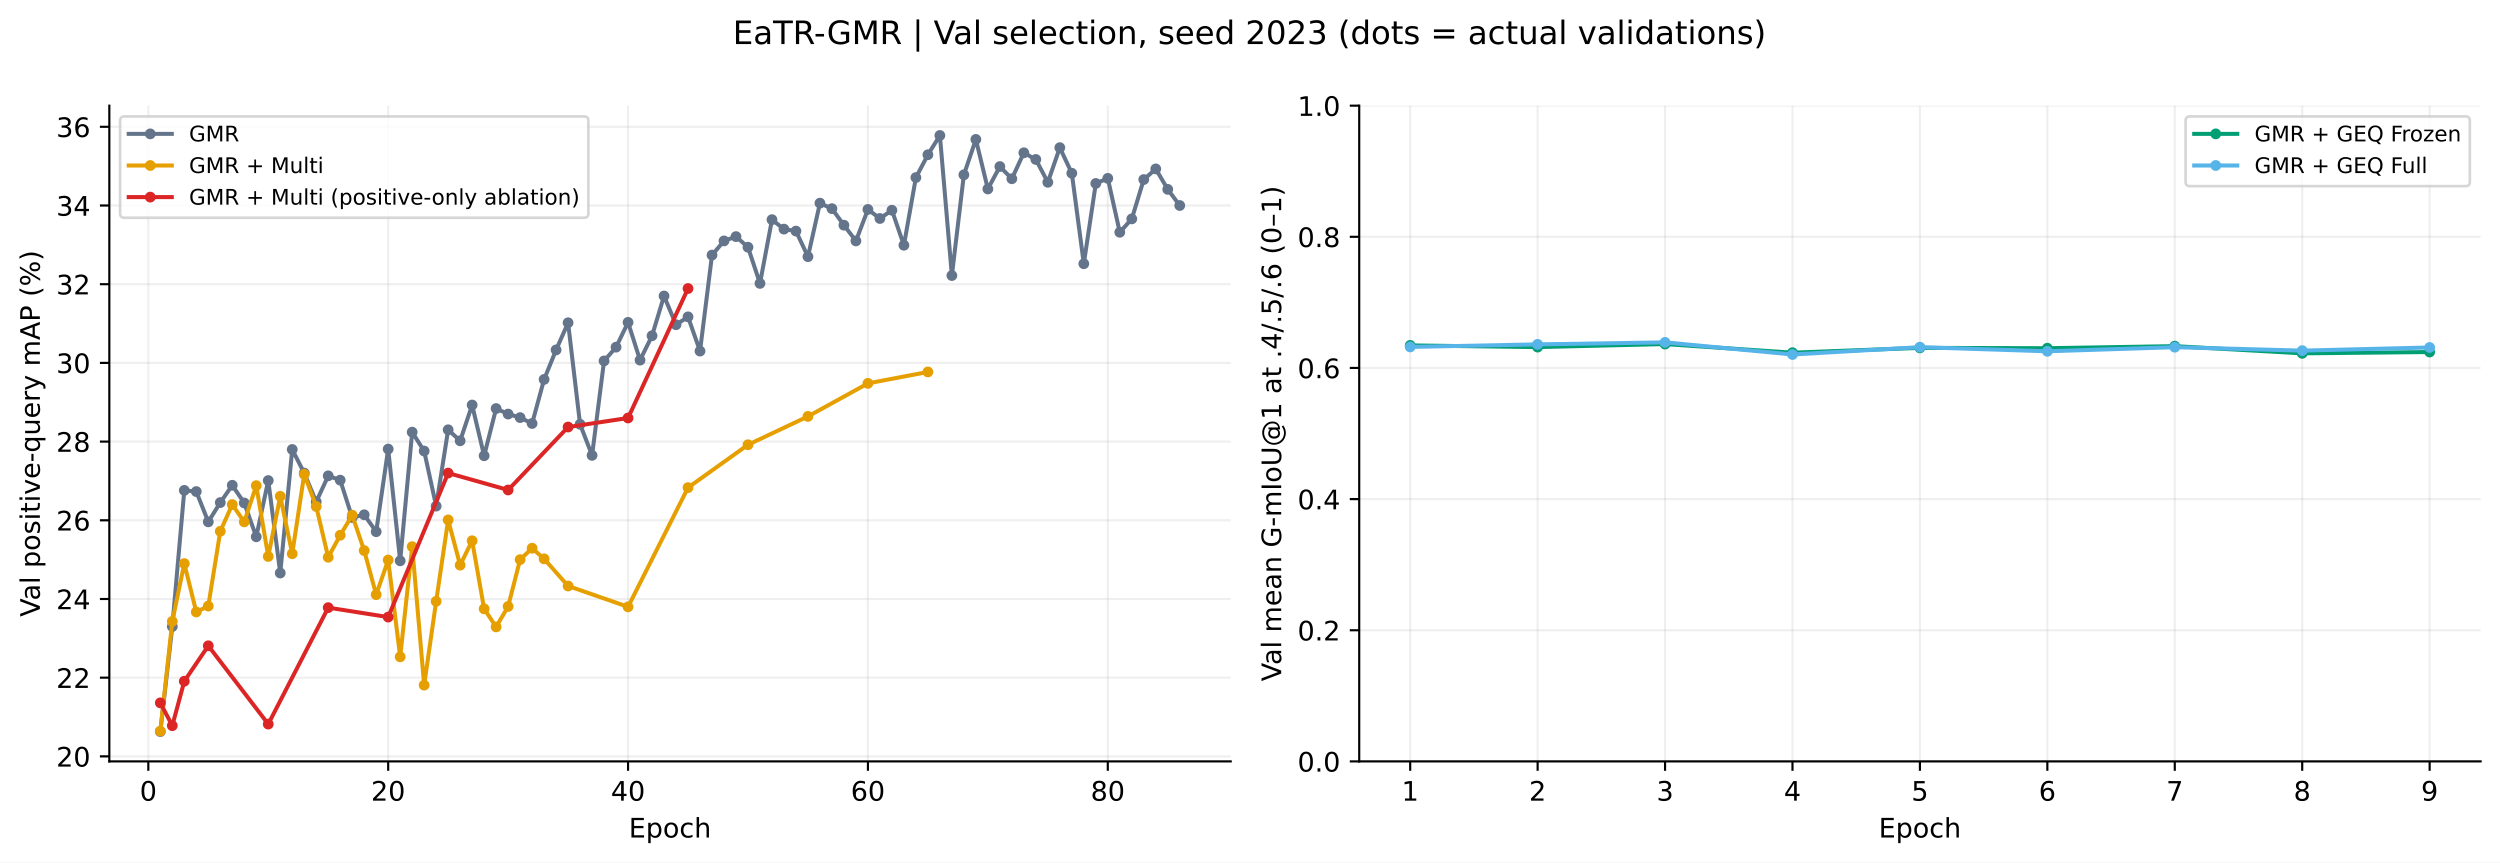
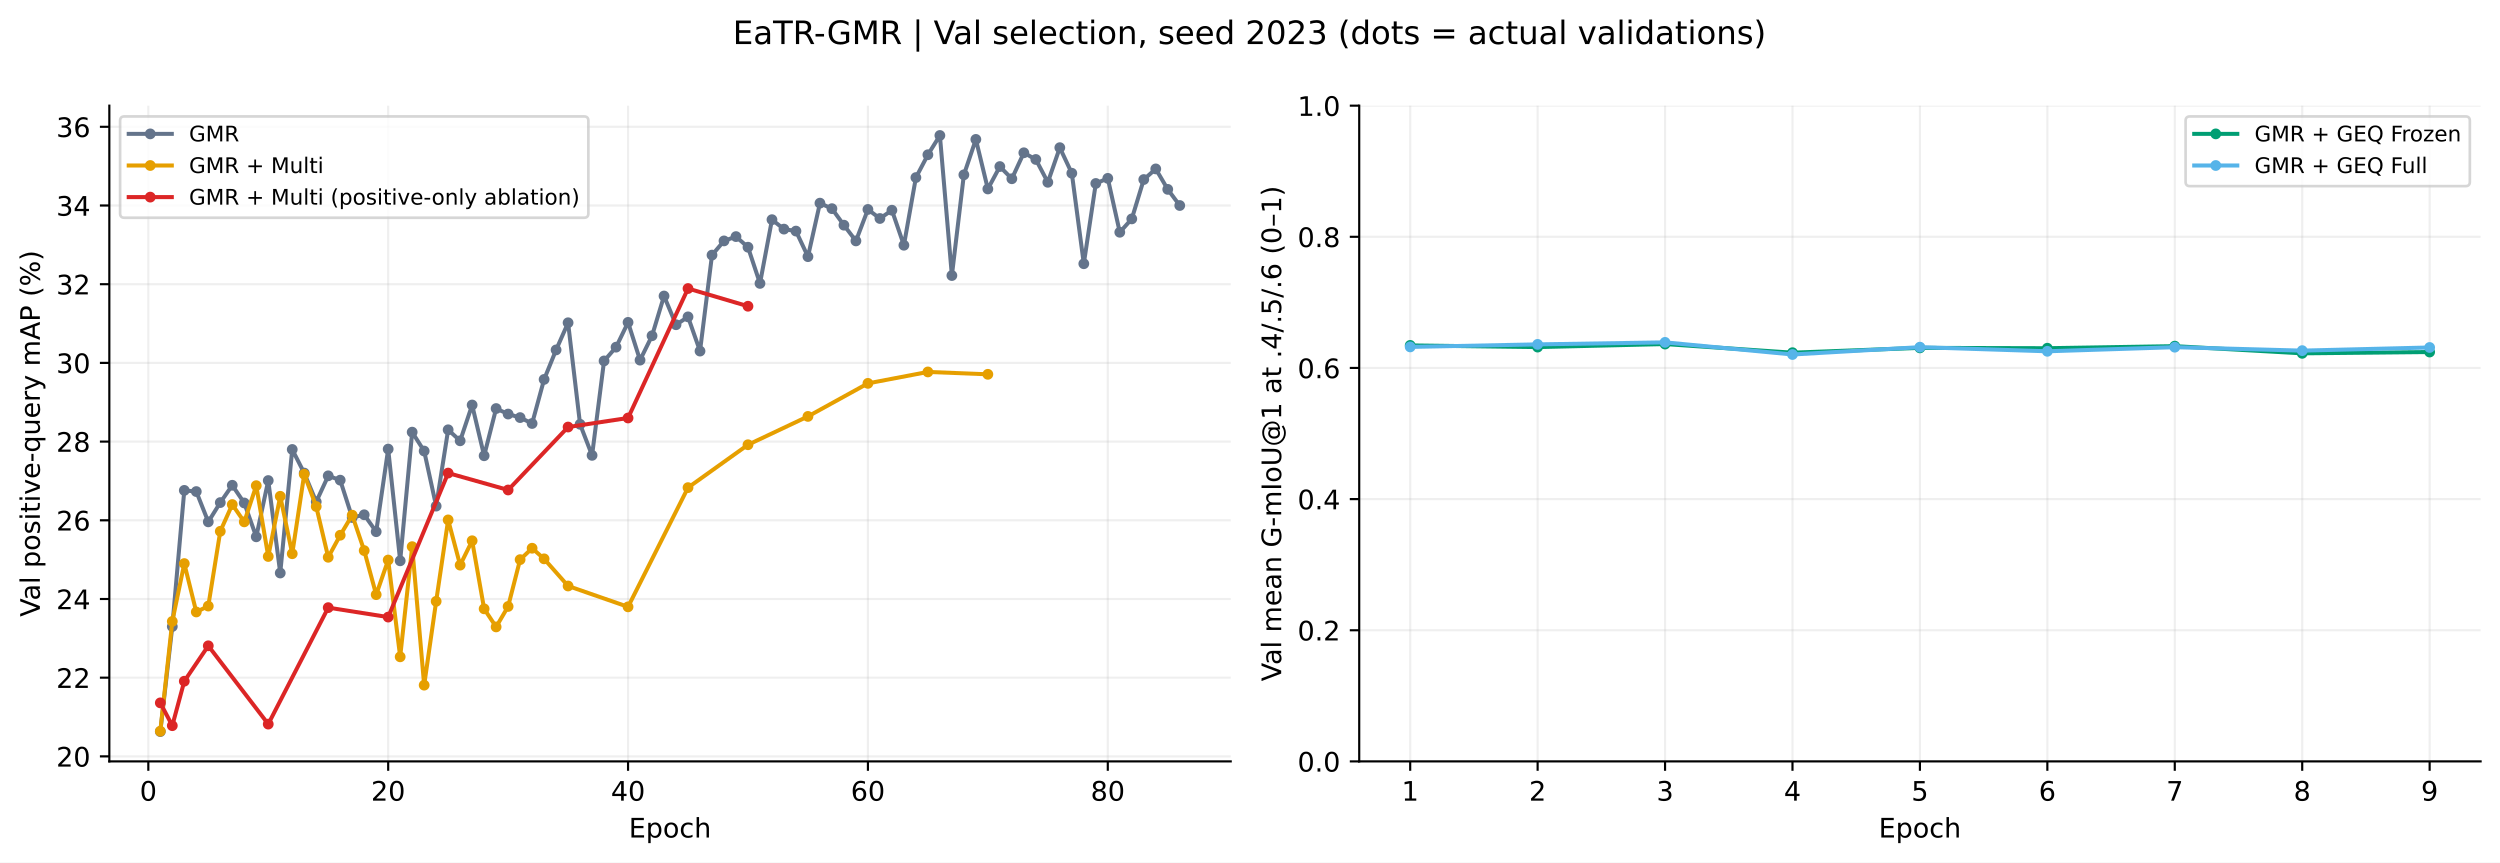
<svg xmlns="http://www.w3.org/2000/svg" xmlns:xlink="http://www.w3.org/1999/xlink" width="928.433pt" height="320.316pt" viewBox="0 0 928.433 320.316" version="1.1">
  <defs>
    <style type="text/css">*{stroke-linejoin: round; stroke-linecap: butt}</style>
  </defs>
  <g id="figure_1">
    <g id="patch_1">
      <path d="M -0 320.316  L 928.433 320.316  L 928.433 0  L -0 0  z " style="fill: #ffffff" />
    </g>
    <g id="axes_1">
      <g id="patch_2">
        <path d="M 40.603 282.76  L 457.058 282.76  L 457.058 39.24  L 40.603 39.24  z " style="fill: #ffffff" />
      </g>
      <g id="matplotlib.axis_1">
        <g id="xtick_1">
          <g id="line2d_1">
            <path d="M 55.079 282.76  L 55.079 39.24  " clip-path="url(#pdc1da5cae6)" style="fill: none; stroke: #b0b0b0; stroke-opacity: 0.2; stroke-width: 0.8; stroke-linecap: square" />
          </g>
          <g id="line2d_2">
            <defs>
              <path id="m847a747f1c" d="M 0 0  L 0 3.5  " style="stroke: #000000; stroke-width: 0.8" />
            </defs>
            <g>
              <use xlink:href="#m847a747f1c" x="55.079" y="282.76" style="stroke: #000000; stroke-width: 0.8" />
            </g>
          </g>
          <g id="text_1">
            <text style="font-size: 10px; font-family: 'DejaVu Sans'; text-anchor: middle" x="55.079" y="297.358" transform="rotate(-0 55.07883 297.3584)">0</text>
          </g>
        </g>
        <g id="xtick_2">
          <g id="line2d_3">
            <path d="M 144.16 282.76  L 144.16 39.24  " clip-path="url(#pdc1da5cae6)" style="fill: none; stroke: #b0b0b0; stroke-opacity: 0.2; stroke-width: 0.8; stroke-linecap: square" />
          </g>
          <g id="line2d_4">
            <g>
              <use xlink:href="#m847a747f1c" x="144.16" y="282.76" style="stroke: #000000; stroke-width: 0.8" />
            </g>
          </g>
          <g id="text_2">
            <text style="font-size: 10px; font-family: 'DejaVu Sans'; text-anchor: middle" x="144.16" y="297.358" transform="rotate(-0 144.1601 297.3584)">20</text>
          </g>
        </g>
        <g id="xtick_3">
          <g id="line2d_5">
            <path d="M 233.241 282.76  L 233.241 39.24  " clip-path="url(#pdc1da5cae6)" style="fill: none; stroke: #b0b0b0; stroke-opacity: 0.2; stroke-width: 0.8; stroke-linecap: square" />
          </g>
          <g id="line2d_6">
            <g>
              <use xlink:href="#m847a747f1c" x="233.241" y="282.76" style="stroke: #000000; stroke-width: 0.8" />
            </g>
          </g>
          <g id="text_3">
            <text style="font-size: 10px; font-family: 'DejaVu Sans'; text-anchor: middle" x="233.241" y="297.358" transform="rotate(-0 233.2414 297.3584)">40</text>
          </g>
        </g>
        <g id="xtick_4">
          <g id="line2d_7">
            <path d="M 322.323 282.76  L 322.323 39.24  " clip-path="url(#pdc1da5cae6)" style="fill: none; stroke: #b0b0b0; stroke-opacity: 0.2; stroke-width: 0.8; stroke-linecap: square" />
          </g>
          <g id="line2d_8">
            <g>
              <use xlink:href="#m847a747f1c" x="322.323" y="282.76" style="stroke: #000000; stroke-width: 0.8" />
            </g>
          </g>
          <g id="text_4">
            <text style="font-size: 10px; font-family: 'DejaVu Sans'; text-anchor: middle" x="322.323" y="297.358" transform="rotate(-0 322.3227 297.3584)">60</text>
          </g>
        </g>
        <g id="xtick_5">
          <g id="line2d_9">
            <path d="M 411.404 282.76  L 411.404 39.24  " clip-path="url(#pdc1da5cae6)" style="fill: none; stroke: #b0b0b0; stroke-opacity: 0.2; stroke-width: 0.8; stroke-linecap: square" />
          </g>
          <g id="line2d_10">
            <g>
              <use xlink:href="#m847a747f1c" x="411.404" y="282.76" style="stroke: #000000; stroke-width: 0.8" />
            </g>
          </g>
          <g id="text_5">
            <text style="font-size: 10px; font-family: 'DejaVu Sans'; text-anchor: middle" x="411.404" y="297.358" transform="rotate(-0 411.404 297.3584)">80</text>
          </g>
        </g>
        <g id="text_6">
          <text style="font-size: 10px; font-family: 'DejaVu Sans'; text-anchor: middle" x="248.831" y="311.037" transform="rotate(-0 248.8306 311.0366)">Epoch</text>
        </g>
      </g>
      <g id="matplotlib.axis_2">
        <g id="ytick_1">
          <g id="line2d_11">
            <path d="M 40.603 280.897  L 457.058 280.897  " clip-path="url(#pdc1da5cae6)" style="fill: none; stroke: #b0b0b0; stroke-opacity: 0.2; stroke-width: 0.8; stroke-linecap: square" />
          </g>
          <g id="line2d_12">
            <defs>
              <path id="mc433141c62" d="M 0 0  L -3.5 0  " style="stroke: #000000; stroke-width: 0.8" />
            </defs>
            <g>
              <use xlink:href="#mc433141c62" x="40.603" y="280.897" style="stroke: #000000; stroke-width: 0.8" />
            </g>
          </g>
          <g id="text_7">
            <text style="font-size: 10px; font-family: 'DejaVu Sans'; text-anchor: end" x="33.603" y="284.696" transform="rotate(-0 33.60312 284.6961)">20</text>
          </g>
        </g>
        <g id="ytick_2">
          <g id="line2d_13">
            <path d="M 40.603 251.672  L 457.058 251.672  " clip-path="url(#pdc1da5cae6)" style="fill: none; stroke: #b0b0b0; stroke-opacity: 0.2; stroke-width: 0.8; stroke-linecap: square" />
          </g>
          <g id="line2d_14">
            <g>
              <use xlink:href="#mc433141c62" x="40.603" y="251.672" style="stroke: #000000; stroke-width: 0.8" />
            </g>
          </g>
          <g id="text_8">
            <text style="font-size: 10px; font-family: 'DejaVu Sans'; text-anchor: end" x="33.603" y="255.471" transform="rotate(-0 33.60312 255.4708)">22</text>
          </g>
        </g>
        <g id="ytick_3">
          <g id="line2d_15">
            <path d="M 40.603 222.446  L 457.058 222.446  " clip-path="url(#pdc1da5cae6)" style="fill: none; stroke: #b0b0b0; stroke-opacity: 0.2; stroke-width: 0.8; stroke-linecap: square" />
          </g>
          <g id="line2d_16">
            <g>
              <use xlink:href="#mc433141c62" x="40.603" y="222.446" style="stroke: #000000; stroke-width: 0.8" />
            </g>
          </g>
          <g id="text_9">
            <text style="font-size: 10px; font-family: 'DejaVu Sans'; text-anchor: end" x="33.603" y="226.245" transform="rotate(-0 33.60312 226.2455)">24</text>
          </g>
        </g>
        <g id="ytick_4">
          <g id="line2d_17">
            <path d="M 40.603 193.221  L 457.058 193.221  " clip-path="url(#pdc1da5cae6)" style="fill: none; stroke: #b0b0b0; stroke-opacity: 0.2; stroke-width: 0.8; stroke-linecap: square" />
          </g>
          <g id="line2d_18">
            <g>
              <use xlink:href="#mc433141c62" x="40.603" y="193.221" style="stroke: #000000; stroke-width: 0.8" />
            </g>
          </g>
          <g id="text_10">
            <text style="font-size: 10px; font-family: 'DejaVu Sans'; text-anchor: end" x="33.603" y="197.02" transform="rotate(-0 33.60312 197.0201)">26</text>
          </g>
        </g>
        <g id="ytick_5">
          <g id="line2d_19">
            <path d="M 40.603 163.996  L 457.058 163.996  " clip-path="url(#pdc1da5cae6)" style="fill: none; stroke: #b0b0b0; stroke-opacity: 0.2; stroke-width: 0.8; stroke-linecap: square" />
          </g>
          <g id="line2d_20">
            <g>
              <use xlink:href="#mc433141c62" x="40.603" y="163.996" style="stroke: #000000; stroke-width: 0.8" />
            </g>
          </g>
          <g id="text_11">
            <text style="font-size: 10px; font-family: 'DejaVu Sans'; text-anchor: end" x="33.603" y="167.795" transform="rotate(-0 33.60312 167.7948)">28</text>
          </g>
        </g>
        <g id="ytick_6">
          <g id="line2d_21">
            <path d="M 40.603 134.77  L 457.058 134.77  " clip-path="url(#pdc1da5cae6)" style="fill: none; stroke: #b0b0b0; stroke-opacity: 0.2; stroke-width: 0.8; stroke-linecap: square" />
          </g>
          <g id="line2d_22">
            <g>
              <use xlink:href="#mc433141c62" x="40.603" y="134.77" style="stroke: #000000; stroke-width: 0.8" />
            </g>
          </g>
          <g id="text_12">
            <text style="font-size: 10px; font-family: 'DejaVu Sans'; text-anchor: end" x="33.603" y="138.569" transform="rotate(-0 33.60312 138.5695)">30</text>
          </g>
        </g>
        <g id="ytick_7">
          <g id="line2d_23">
            <path d="M 40.603 105.545  L 457.058 105.545  " clip-path="url(#pdc1da5cae6)" style="fill: none; stroke: #b0b0b0; stroke-opacity: 0.2; stroke-width: 0.8; stroke-linecap: square" />
          </g>
          <g id="line2d_24">
            <g>
              <use xlink:href="#mc433141c62" x="40.603" y="105.545" style="stroke: #000000; stroke-width: 0.8" />
            </g>
          </g>
          <g id="text_13">
            <text style="font-size: 10px; font-family: 'DejaVu Sans'; text-anchor: end" x="33.603" y="109.344" transform="rotate(-0 33.60312 109.3442)">32</text>
          </g>
        </g>
        <g id="ytick_8">
          <g id="line2d_25">
            <path d="M 40.603 76.32  L 457.058 76.32  " clip-path="url(#pdc1da5cae6)" style="fill: none; stroke: #b0b0b0; stroke-opacity: 0.2; stroke-width: 0.8; stroke-linecap: square" />
          </g>
          <g id="line2d_26">
            <g>
              <use xlink:href="#mc433141c62" x="40.603" y="76.32" style="stroke: #000000; stroke-width: 0.8" />
            </g>
          </g>
          <g id="text_14">
            <text style="font-size: 10px; font-family: 'DejaVu Sans'; text-anchor: end" x="33.603" y="80.119" transform="rotate(-0 33.60312 80.11885)">34</text>
          </g>
        </g>
        <g id="ytick_9">
          <g id="line2d_27">
            <path d="M 40.603 47.094  L 457.058 47.094  " clip-path="url(#pdc1da5cae6)" style="fill: none; stroke: #b0b0b0; stroke-opacity: 0.2; stroke-width: 0.8; stroke-linecap: square" />
          </g>
          <g id="line2d_28">
            <g>
              <use xlink:href="#mc433141c62" x="40.603" y="47.094" style="stroke: #000000; stroke-width: 0.8" />
            </g>
          </g>
          <g id="text_15">
            <text style="font-size: 10px; font-family: 'DejaVu Sans'; text-anchor: end" x="33.603" y="50.894" transform="rotate(-0 33.60312 50.89352)">36</text>
          </g>
        </g>
        <g id="text_16">
          <text style="font-size: 10px; font-family: 'DejaVu Sans'; text-anchor: middle" x="14.798" y="161" transform="rotate(-90 14.79844 161)">Val positive-query mAP (%)</text>
        </g>
      </g>
      <g id="line2d_29">
        <path d="M 59.533 271.691  L 63.987 232.675  L 68.441 182.115  L 72.895 182.554  L 77.349 193.805  L 81.803 186.645  L 86.257 180.216  L 90.711 186.791  L 95.165 199.358  L 99.619 178.462  L 104.074 212.802  L 108.528 166.918  L 112.982 175.686  L 117.436 186.353  L 121.89 176.709  L 126.344 178.316  L 130.798 192.198  L 135.252 191.175  L 139.706 197.459  L 144.16 166.772  L 148.614 208.272  L 153.068 160.489  L 157.522 167.503  L 161.976 187.96  L 166.43 159.612  L 170.885 163.703  L 175.339 150.406  L 179.793 169.256  L 184.247 151.721  L 188.701 153.767  L 193.155 155.082  L 197.609 157.274  L 202.063 140.908  L 206.517 129.948  L 210.971 119.865  L 215.425 157.566  L 219.879 169.11  L 224.333 134.04  L 228.787 128.925  L 233.241 119.719  L 237.695 133.747  L 242.15 124.688  L 246.604 109.929  L 251.058 120.596  L 255.512 117.673  L 259.966 130.386  L 264.42 94.732  L 268.874 89.471  L 273.328 87.864  L 277.782 91.809  L 282.236 105.253  L 286.69 81.58  L 291.144 85.087  L 295.598 85.818  L 300.052 95.316  L 304.506 75.443  L 308.96 77.489  L 313.415 83.626  L 317.869 89.471  L 322.323 77.781  L 326.777 81.142  L 331.231 78.073  L 335.685 91.078  L 340.139 65.945  L 344.593 57.469  L 349.047 50.309  L 353.501 102.33  L 357.955 64.922  L 362.409 51.77  L 366.863 70.182  L 371.317 61.853  L 375.771 66.383  L 380.226 56.739  L 384.68 59.223  L 389.134 67.698  L 393.588 54.839  L 398.042 64.337  L 402.496 97.946  L 406.95 68.137  L 411.404 66.237  L 415.858 86.256  L 420.312 81.288  L 424.766 66.675  L 429.22 62.73  L 433.674 70.328  L 438.128 76.32  " clip-path="url(#pdc1da5cae6)" style="fill: none; stroke: #64748b; stroke-width: 1.5; stroke-linecap: square" />
        <defs>
          <path id="mf4bc2572a3" d="M 0 1.5  C 0.398 1.5 0.779 1.342 1.061 1.061  C 1.342 0.779 1.5 0.398 1.5 0  C 1.5 -0.398 1.342 -0.779 1.061 -1.061  C 0.779 -1.342 0.398 -1.5 0 -1.5  C -0.398 -1.5 -0.779 -1.342 -1.061 -1.061  C -1.342 -0.779 -1.5 -0.398 -1.5 0  C -1.5 0.398 -1.342 0.779 -1.061 1.061  C -0.779 1.342 -0.398 1.5 0 1.5  z " style="stroke: #64748b" />
        </defs>
        <g clip-path="url(#pdc1da5cae6)">
          <use xlink:href="#mf4bc2572a3" x="59.533" y="271.691" style="fill: #64748b; stroke: #64748b" />
          <use xlink:href="#mf4bc2572a3" x="63.987" y="232.675" style="fill: #64748b; stroke: #64748b" />
          <use xlink:href="#mf4bc2572a3" x="68.441" y="182.115" style="fill: #64748b; stroke: #64748b" />
          <use xlink:href="#mf4bc2572a3" x="72.895" y="182.554" style="fill: #64748b; stroke: #64748b" />
          <use xlink:href="#mf4bc2572a3" x="77.349" y="193.805" style="fill: #64748b; stroke: #64748b" />
          <use xlink:href="#mf4bc2572a3" x="81.803" y="186.645" style="fill: #64748b; stroke: #64748b" />
          <use xlink:href="#mf4bc2572a3" x="86.257" y="180.216" style="fill: #64748b; stroke: #64748b" />
          <use xlink:href="#mf4bc2572a3" x="90.711" y="186.791" style="fill: #64748b; stroke: #64748b" />
          <use xlink:href="#mf4bc2572a3" x="95.165" y="199.358" style="fill: #64748b; stroke: #64748b" />
          <use xlink:href="#mf4bc2572a3" x="99.619" y="178.462" style="fill: #64748b; stroke: #64748b" />
          <use xlink:href="#mf4bc2572a3" x="104.074" y="212.802" style="fill: #64748b; stroke: #64748b" />
          <use xlink:href="#mf4bc2572a3" x="108.528" y="166.918" style="fill: #64748b; stroke: #64748b" />
          <use xlink:href="#mf4bc2572a3" x="112.982" y="175.686" style="fill: #64748b; stroke: #64748b" />
          <use xlink:href="#mf4bc2572a3" x="117.436" y="186.353" style="fill: #64748b; stroke: #64748b" />
          <use xlink:href="#mf4bc2572a3" x="121.89" y="176.709" style="fill: #64748b; stroke: #64748b" />
          <use xlink:href="#mf4bc2572a3" x="126.344" y="178.316" style="fill: #64748b; stroke: #64748b" />
          <use xlink:href="#mf4bc2572a3" x="130.798" y="192.198" style="fill: #64748b; stroke: #64748b" />
          <use xlink:href="#mf4bc2572a3" x="135.252" y="191.175" style="fill: #64748b; stroke: #64748b" />
          <use xlink:href="#mf4bc2572a3" x="139.706" y="197.459" style="fill: #64748b; stroke: #64748b" />
          <use xlink:href="#mf4bc2572a3" x="144.16" y="166.772" style="fill: #64748b; stroke: #64748b" />
          <use xlink:href="#mf4bc2572a3" x="148.614" y="208.272" style="fill: #64748b; stroke: #64748b" />
          <use xlink:href="#mf4bc2572a3" x="153.068" y="160.489" style="fill: #64748b; stroke: #64748b" />
          <use xlink:href="#mf4bc2572a3" x="157.522" y="167.503" style="fill: #64748b; stroke: #64748b" />
          <use xlink:href="#mf4bc2572a3" x="161.976" y="187.96" style="fill: #64748b; stroke: #64748b" />
          <use xlink:href="#mf4bc2572a3" x="166.43" y="159.612" style="fill: #64748b; stroke: #64748b" />
          <use xlink:href="#mf4bc2572a3" x="170.885" y="163.703" style="fill: #64748b; stroke: #64748b" />
          <use xlink:href="#mf4bc2572a3" x="175.339" y="150.406" style="fill: #64748b; stroke: #64748b" />
          <use xlink:href="#mf4bc2572a3" x="179.793" y="169.256" style="fill: #64748b; stroke: #64748b" />
          <use xlink:href="#mf4bc2572a3" x="184.247" y="151.721" style="fill: #64748b; stroke: #64748b" />
          <use xlink:href="#mf4bc2572a3" x="188.701" y="153.767" style="fill: #64748b; stroke: #64748b" />
          <use xlink:href="#mf4bc2572a3" x="193.155" y="155.082" style="fill: #64748b; stroke: #64748b" />
          <use xlink:href="#mf4bc2572a3" x="197.609" y="157.274" style="fill: #64748b; stroke: #64748b" />
          <use xlink:href="#mf4bc2572a3" x="202.063" y="140.908" style="fill: #64748b; stroke: #64748b" />
          <use xlink:href="#mf4bc2572a3" x="206.517" y="129.948" style="fill: #64748b; stroke: #64748b" />
          <use xlink:href="#mf4bc2572a3" x="210.971" y="119.865" style="fill: #64748b; stroke: #64748b" />
          <use xlink:href="#mf4bc2572a3" x="215.425" y="157.566" style="fill: #64748b; stroke: #64748b" />
          <use xlink:href="#mf4bc2572a3" x="219.879" y="169.11" style="fill: #64748b; stroke: #64748b" />
          <use xlink:href="#mf4bc2572a3" x="224.333" y="134.04" style="fill: #64748b; stroke: #64748b" />
          <use xlink:href="#mf4bc2572a3" x="228.787" y="128.925" style="fill: #64748b; stroke: #64748b" />
          <use xlink:href="#mf4bc2572a3" x="233.241" y="119.719" style="fill: #64748b; stroke: #64748b" />
          <use xlink:href="#mf4bc2572a3" x="237.695" y="133.747" style="fill: #64748b; stroke: #64748b" />
          <use xlink:href="#mf4bc2572a3" x="242.15" y="124.688" style="fill: #64748b; stroke: #64748b" />
          <use xlink:href="#mf4bc2572a3" x="246.604" y="109.929" style="fill: #64748b; stroke: #64748b" />
          <use xlink:href="#mf4bc2572a3" x="251.058" y="120.596" style="fill: #64748b; stroke: #64748b" />
          <use xlink:href="#mf4bc2572a3" x="255.512" y="117.673" style="fill: #64748b; stroke: #64748b" />
          <use xlink:href="#mf4bc2572a3" x="259.966" y="130.386" style="fill: #64748b; stroke: #64748b" />
          <use xlink:href="#mf4bc2572a3" x="264.42" y="94.732" style="fill: #64748b; stroke: #64748b" />
          <use xlink:href="#mf4bc2572a3" x="268.874" y="89.471" style="fill: #64748b; stroke: #64748b" />
          <use xlink:href="#mf4bc2572a3" x="273.328" y="87.864" style="fill: #64748b; stroke: #64748b" />
          <use xlink:href="#mf4bc2572a3" x="277.782" y="91.809" style="fill: #64748b; stroke: #64748b" />
          <use xlink:href="#mf4bc2572a3" x="282.236" y="105.253" style="fill: #64748b; stroke: #64748b" />
          <use xlink:href="#mf4bc2572a3" x="286.69" y="81.58" style="fill: #64748b; stroke: #64748b" />
          <use xlink:href="#mf4bc2572a3" x="291.144" y="85.087" style="fill: #64748b; stroke: #64748b" />
          <use xlink:href="#mf4bc2572a3" x="295.598" y="85.818" style="fill: #64748b; stroke: #64748b" />
          <use xlink:href="#mf4bc2572a3" x="300.052" y="95.316" style="fill: #64748b; stroke: #64748b" />
          <use xlink:href="#mf4bc2572a3" x="304.506" y="75.443" style="fill: #64748b; stroke: #64748b" />
          <use xlink:href="#mf4bc2572a3" x="308.96" y="77.489" style="fill: #64748b; stroke: #64748b" />
          <use xlink:href="#mf4bc2572a3" x="313.415" y="83.626" style="fill: #64748b; stroke: #64748b" />
          <use xlink:href="#mf4bc2572a3" x="317.869" y="89.471" style="fill: #64748b; stroke: #64748b" />
          <use xlink:href="#mf4bc2572a3" x="322.323" y="77.781" style="fill: #64748b; stroke: #64748b" />
          <use xlink:href="#mf4bc2572a3" x="326.777" y="81.142" style="fill: #64748b; stroke: #64748b" />
          <use xlink:href="#mf4bc2572a3" x="331.231" y="78.073" style="fill: #64748b; stroke: #64748b" />
          <use xlink:href="#mf4bc2572a3" x="335.685" y="91.078" style="fill: #64748b; stroke: #64748b" />
          <use xlink:href="#mf4bc2572a3" x="340.139" y="65.945" style="fill: #64748b; stroke: #64748b" />
          <use xlink:href="#mf4bc2572a3" x="344.593" y="57.469" style="fill: #64748b; stroke: #64748b" />
          <use xlink:href="#mf4bc2572a3" x="349.047" y="50.309" style="fill: #64748b; stroke: #64748b" />
          <use xlink:href="#mf4bc2572a3" x="353.501" y="102.33" style="fill: #64748b; stroke: #64748b" />
          <use xlink:href="#mf4bc2572a3" x="357.955" y="64.922" style="fill: #64748b; stroke: #64748b" />
          <use xlink:href="#mf4bc2572a3" x="362.409" y="51.77" style="fill: #64748b; stroke: #64748b" />
          <use xlink:href="#mf4bc2572a3" x="366.863" y="70.182" style="fill: #64748b; stroke: #64748b" />
          <use xlink:href="#mf4bc2572a3" x="371.317" y="61.853" style="fill: #64748b; stroke: #64748b" />
          <use xlink:href="#mf4bc2572a3" x="375.771" y="66.383" style="fill: #64748b; stroke: #64748b" />
          <use xlink:href="#mf4bc2572a3" x="380.226" y="56.739" style="fill: #64748b; stroke: #64748b" />
          <use xlink:href="#mf4bc2572a3" x="384.68" y="59.223" style="fill: #64748b; stroke: #64748b" />
          <use xlink:href="#mf4bc2572a3" x="389.134" y="67.698" style="fill: #64748b; stroke: #64748b" />
          <use xlink:href="#mf4bc2572a3" x="393.588" y="54.839" style="fill: #64748b; stroke: #64748b" />
          <use xlink:href="#mf4bc2572a3" x="398.042" y="64.337" style="fill: #64748b; stroke: #64748b" />
          <use xlink:href="#mf4bc2572a3" x="402.496" y="97.946" style="fill: #64748b; stroke: #64748b" />
          <use xlink:href="#mf4bc2572a3" x="406.95" y="68.137" style="fill: #64748b; stroke: #64748b" />
          <use xlink:href="#mf4bc2572a3" x="411.404" y="66.237" style="fill: #64748b; stroke: #64748b" />
          <use xlink:href="#mf4bc2572a3" x="415.858" y="86.256" style="fill: #64748b; stroke: #64748b" />
          <use xlink:href="#mf4bc2572a3" x="420.312" y="81.288" style="fill: #64748b; stroke: #64748b" />
          <use xlink:href="#mf4bc2572a3" x="424.766" y="66.675" style="fill: #64748b; stroke: #64748b" />
          <use xlink:href="#mf4bc2572a3" x="429.22" y="62.73" style="fill: #64748b; stroke: #64748b" />
          <use xlink:href="#mf4bc2572a3" x="433.674" y="70.328" style="fill: #64748b; stroke: #64748b" />
          <use xlink:href="#mf4bc2572a3" x="438.128" y="76.32" style="fill: #64748b; stroke: #64748b" />
        </g>
      </g>
      <g id="line2d_30">
-         <path d="M 59.533 271.545  L 63.987 230.775  L 68.441 209.295  L 72.895 227.268  L 77.349 225.077  L 81.803 197.312  L 86.257 187.376  L 90.711 193.805  L 95.165 180.362  L 99.619 206.665  L 104.074 184.307  L 108.528 205.642  L 112.982 176.124  L 117.436 188.106  L 121.89 206.957  L 126.344 198.774  L 130.798 191.321  L 135.252 204.473  L 139.706 220.839  L 144.16 207.98  L 148.614 243.927  L 153.068 203.011  L 157.522 254.448  L 161.976 223.323  L 166.43 193.075  L 170.885 209.879  L 175.339 200.82  L 179.793 226.099  L 184.247 232.821  L 188.701 225.223  L 193.155 207.834  L 197.609 203.596  L 202.063 207.541  L 210.971 217.624  L 233.241 225.369  L 255.512 181.092  L 277.782 165.165  L 300.052 154.643  L 322.323 142.369  L 344.593 138.131  " clip-path="url(#pdc1da5cae6)" style="fill: none; stroke: #e69f00; stroke-width: 1.5; stroke-linecap: square" />
+         <path d="M 59.533 271.545  L 63.987 230.775  L 68.441 209.295  L 72.895 227.268  L 77.349 225.077  L 81.803 197.312  L 86.257 187.376  L 90.711 193.805  L 95.165 180.362  L 99.619 206.665  L 104.074 184.307  L 108.528 205.642  L 112.982 176.124  L 117.436 188.106  L 121.89 206.957  L 126.344 198.774  L 130.798 191.321  L 135.252 204.473  L 139.706 220.839  L 144.16 207.98  L 148.614 243.927  L 153.068 203.011  L 157.522 254.448  L 161.976 223.323  L 166.43 193.075  L 170.885 209.879  L 175.339 200.82  L 179.793 226.099  L 184.247 232.821  L 188.701 225.223  L 193.155 207.834  L 197.609 203.596  L 202.063 207.541  L 210.971 217.624  L 233.241 225.369  L 255.512 181.092  L 277.782 165.165  L 300.052 154.643  L 322.323 142.369  L 344.593 138.131  L 366.863 139.008  " clip-path="url(#pdc1da5cae6)" style="fill: none; stroke: #e69f00; stroke-width: 1.5; stroke-linecap: square" />
        <defs>
          <path id="mbf485513ee" d="M 0 1.5  C 0.398 1.5 0.779 1.342 1.061 1.061  C 1.342 0.779 1.5 0.398 1.5 0  C 1.5 -0.398 1.342 -0.779 1.061 -1.061  C 0.779 -1.342 0.398 -1.5 0 -1.5  C -0.398 -1.5 -0.779 -1.342 -1.061 -1.061  C -1.342 -0.779 -1.5 -0.398 -1.5 0  C -1.5 0.398 -1.342 0.779 -1.061 1.061  C -0.779 1.342 -0.398 1.5 0 1.5  z " style="stroke: #e69f00" />
        </defs>
        <g clip-path="url(#pdc1da5cae6)">
          <use xlink:href="#mbf485513ee" x="59.533" y="271.545" style="fill: #e69f00; stroke: #e69f00" />
          <use xlink:href="#mbf485513ee" x="63.987" y="230.775" style="fill: #e69f00; stroke: #e69f00" />
          <use xlink:href="#mbf485513ee" x="68.441" y="209.295" style="fill: #e69f00; stroke: #e69f00" />
          <use xlink:href="#mbf485513ee" x="72.895" y="227.268" style="fill: #e69f00; stroke: #e69f00" />
          <use xlink:href="#mbf485513ee" x="77.349" y="225.077" style="fill: #e69f00; stroke: #e69f00" />
          <use xlink:href="#mbf485513ee" x="81.803" y="197.312" style="fill: #e69f00; stroke: #e69f00" />
          <use xlink:href="#mbf485513ee" x="86.257" y="187.376" style="fill: #e69f00; stroke: #e69f00" />
          <use xlink:href="#mbf485513ee" x="90.711" y="193.805" style="fill: #e69f00; stroke: #e69f00" />
          <use xlink:href="#mbf485513ee" x="95.165" y="180.362" style="fill: #e69f00; stroke: #e69f00" />
          <use xlink:href="#mbf485513ee" x="99.619" y="206.665" style="fill: #e69f00; stroke: #e69f00" />
          <use xlink:href="#mbf485513ee" x="104.074" y="184.307" style="fill: #e69f00; stroke: #e69f00" />
          <use xlink:href="#mbf485513ee" x="108.528" y="205.642" style="fill: #e69f00; stroke: #e69f00" />
          <use xlink:href="#mbf485513ee" x="112.982" y="176.124" style="fill: #e69f00; stroke: #e69f00" />
          <use xlink:href="#mbf485513ee" x="117.436" y="188.106" style="fill: #e69f00; stroke: #e69f00" />
          <use xlink:href="#mbf485513ee" x="121.89" y="206.957" style="fill: #e69f00; stroke: #e69f00" />
          <use xlink:href="#mbf485513ee" x="126.344" y="198.774" style="fill: #e69f00; stroke: #e69f00" />
          <use xlink:href="#mbf485513ee" x="130.798" y="191.321" style="fill: #e69f00; stroke: #e69f00" />
          <use xlink:href="#mbf485513ee" x="135.252" y="204.473" style="fill: #e69f00; stroke: #e69f00" />
          <use xlink:href="#mbf485513ee" x="139.706" y="220.839" style="fill: #e69f00; stroke: #e69f00" />
          <use xlink:href="#mbf485513ee" x="144.16" y="207.98" style="fill: #e69f00; stroke: #e69f00" />
          <use xlink:href="#mbf485513ee" x="148.614" y="243.927" style="fill: #e69f00; stroke: #e69f00" />
          <use xlink:href="#mbf485513ee" x="153.068" y="203.011" style="fill: #e69f00; stroke: #e69f00" />
          <use xlink:href="#mbf485513ee" x="157.522" y="254.448" style="fill: #e69f00; stroke: #e69f00" />
          <use xlink:href="#mbf485513ee" x="161.976" y="223.323" style="fill: #e69f00; stroke: #e69f00" />
          <use xlink:href="#mbf485513ee" x="166.43" y="193.075" style="fill: #e69f00; stroke: #e69f00" />
          <use xlink:href="#mbf485513ee" x="170.885" y="209.879" style="fill: #e69f00; stroke: #e69f00" />
          <use xlink:href="#mbf485513ee" x="175.339" y="200.82" style="fill: #e69f00; stroke: #e69f00" />
          <use xlink:href="#mbf485513ee" x="179.793" y="226.099" style="fill: #e69f00; stroke: #e69f00" />
          <use xlink:href="#mbf485513ee" x="184.247" y="232.821" style="fill: #e69f00; stroke: #e69f00" />
          <use xlink:href="#mbf485513ee" x="188.701" y="225.223" style="fill: #e69f00; stroke: #e69f00" />
          <use xlink:href="#mbf485513ee" x="193.155" y="207.834" style="fill: #e69f00; stroke: #e69f00" />
          <use xlink:href="#mbf485513ee" x="197.609" y="203.596" style="fill: #e69f00; stroke: #e69f00" />
          <use xlink:href="#mbf485513ee" x="202.063" y="207.541" style="fill: #e69f00; stroke: #e69f00" />
          <use xlink:href="#mbf485513ee" x="210.971" y="217.624" style="fill: #e69f00; stroke: #e69f00" />
          <use xlink:href="#mbf485513ee" x="233.241" y="225.369" style="fill: #e69f00; stroke: #e69f00" />
          <use xlink:href="#mbf485513ee" x="255.512" y="181.092" style="fill: #e69f00; stroke: #e69f00" />
          <use xlink:href="#mbf485513ee" x="277.782" y="165.165" style="fill: #e69f00; stroke: #e69f00" />
          <use xlink:href="#mbf485513ee" x="300.052" y="154.643" style="fill: #e69f00; stroke: #e69f00" />
          <use xlink:href="#mbf485513ee" x="322.323" y="142.369" style="fill: #e69f00; stroke: #e69f00" />
          <use xlink:href="#mbf485513ee" x="344.593" y="138.131" style="fill: #e69f00; stroke: #e69f00" />
+           <use xlink:href="#mbf485513ee" x="366.863" y="139.008" style="fill: #e69f00; stroke: #e69f00" />
        </g>
      </g>
      <g id="line2d_31">
-         <path d="M 59.533 261.024  L 63.987 269.499  L 68.441 252.987  L 77.349 239.835  L 99.619 268.915  L 121.89 225.661  L 144.16 229.168  L 166.43 175.686  L 188.701 181.969  L 210.971 158.589  L 233.241 155.228  L 255.512 107.152  " clip-path="url(#pdc1da5cae6)" style="fill: none; stroke: #dc2626; stroke-width: 1.5; stroke-linecap: square" />
+         <path d="M 59.533 261.024  L 63.987 269.499  L 68.441 252.987  L 77.349 239.835  L 99.619 268.915  L 121.89 225.661  L 144.16 229.168  L 166.43 175.686  L 188.701 181.969  L 210.971 158.589  L 233.241 155.228  L 255.512 107.152  L 277.782 113.728  " clip-path="url(#pdc1da5cae6)" style="fill: none; stroke: #dc2626; stroke-width: 1.5; stroke-linecap: square" />
        <defs>
          <path id="m6886102119" d="M 0 1.5  C 0.398 1.5 0.779 1.342 1.061 1.061  C 1.342 0.779 1.5 0.398 1.5 0  C 1.5 -0.398 1.342 -0.779 1.061 -1.061  C 0.779 -1.342 0.398 -1.5 0 -1.5  C -0.398 -1.5 -0.779 -1.342 -1.061 -1.061  C -1.342 -0.779 -1.5 -0.398 -1.5 0  C -1.5 0.398 -1.342 0.779 -1.061 1.061  C -0.779 1.342 -0.398 1.5 0 1.5  z " style="stroke: #dc2626" />
        </defs>
        <g clip-path="url(#pdc1da5cae6)">
          <use xlink:href="#m6886102119" x="59.533" y="261.024" style="fill: #dc2626; stroke: #dc2626" />
          <use xlink:href="#m6886102119" x="63.987" y="269.499" style="fill: #dc2626; stroke: #dc2626" />
          <use xlink:href="#m6886102119" x="68.441" y="252.987" style="fill: #dc2626; stroke: #dc2626" />
          <use xlink:href="#m6886102119" x="77.349" y="239.835" style="fill: #dc2626; stroke: #dc2626" />
          <use xlink:href="#m6886102119" x="99.619" y="268.915" style="fill: #dc2626; stroke: #dc2626" />
          <use xlink:href="#m6886102119" x="121.89" y="225.661" style="fill: #dc2626; stroke: #dc2626" />
          <use xlink:href="#m6886102119" x="144.16" y="229.168" style="fill: #dc2626; stroke: #dc2626" />
          <use xlink:href="#m6886102119" x="166.43" y="175.686" style="fill: #dc2626; stroke: #dc2626" />
          <use xlink:href="#m6886102119" x="188.701" y="181.969" style="fill: #dc2626; stroke: #dc2626" />
          <use xlink:href="#m6886102119" x="210.971" y="158.589" style="fill: #dc2626; stroke: #dc2626" />
          <use xlink:href="#m6886102119" x="233.241" y="155.228" style="fill: #dc2626; stroke: #dc2626" />
          <use xlink:href="#m6886102119" x="255.512" y="107.152" style="fill: #dc2626; stroke: #dc2626" />
+           <use xlink:href="#m6886102119" x="277.782" y="113.728" style="fill: #dc2626; stroke: #dc2626" />
        </g>
      </g>
      <g id="patch_3">
        <path d="M 40.603 282.76  L 40.603 39.24  " style="fill: none; stroke: #000000; stroke-width: 0.8; stroke-linejoin: miter; stroke-linecap: square" />
      </g>
      <g id="patch_4">
        <path d="M 40.603 282.76  L 457.058 282.76  " style="fill: none; stroke: #000000; stroke-width: 0.8; stroke-linejoin: miter; stroke-linecap: square" />
      </g>
      <g id="legend_1">
        <g id="patch_5">
          <path d="M 46.203 80.868  L 216.902 80.868  Q 218.502 80.868 218.502 79.267  L 218.502 44.84  Q 218.502 43.24 216.902 43.24  L 46.203 43.24  Q 44.603 43.24 44.603 44.84  L 44.603 79.267  Q 44.603 80.868 46.203 80.868  z " style="fill: #ffffff; opacity: 0.8; stroke: #cccccc; stroke-linejoin: miter" />
        </g>
        <g id="line2d_32">
          <path d="M 47.803 49.719  L 55.803 49.719  L 63.803 49.719  " style="fill: none; stroke: #64748b; stroke-width: 1.5; stroke-linecap: square" />
          <g>
            <use xlink:href="#mf4bc2572a3" x="55.803" y="49.719" style="fill: #64748b; stroke: #64748b" />
          </g>
        </g>
        <g id="text_17">
          <text style="font-size: 8px; font-family: 'DejaVu Sans'; text-anchor: start" x="70.203" y="52.519" transform="rotate(-0 70.20312 52.51875)">GMR</text>
        </g>
        <g id="line2d_33">
          <path d="M 47.803 61.461  L 55.803 61.461  L 63.803 61.461  " style="fill: none; stroke: #e69f00; stroke-width: 1.5; stroke-linecap: square" />
          <g>
            <use xlink:href="#mbf485513ee" x="55.803" y="61.461" style="fill: #e69f00; stroke: #e69f00" />
          </g>
        </g>
        <g id="text_18">
          <text style="font-size: 8px; font-family: 'DejaVu Sans'; text-anchor: start" x="70.203" y="64.261" transform="rotate(-0 70.20312 64.26125)">GMR + Multi</text>
        </g>
        <g id="line2d_34">
          <path d="M 47.803 73.204  L 55.803 73.204  L 63.803 73.204  " style="fill: none; stroke: #dc2626; stroke-width: 1.5; stroke-linecap: square" />
          <g>
            <use xlink:href="#m6886102119" x="55.803" y="73.204" style="fill: #dc2626; stroke: #dc2626" />
          </g>
        </g>
        <g id="text_19">
          <text style="font-size: 8px; font-family: 'DejaVu Sans'; text-anchor: start" x="70.203" y="76.004" transform="rotate(-0 70.20312 76.00375)">GMR + Multi (positive-only ablation)</text>
        </g>
      </g>
    </g>
    <g id="axes_2">
      <g id="patch_6">
        <path d="M 504.778 282.76  L 921.233 282.76  L 921.233 39.24  L 504.778 39.24  z " style="fill: #ffffff" />
      </g>
      <g id="matplotlib.axis_3">
        <g id="xtick_6">
          <g id="line2d_35">
            <path d="M 523.708 282.76  L 523.708 39.24  " clip-path="url(#p370dd41538)" style="fill: none; stroke: #b0b0b0; stroke-opacity: 0.2; stroke-width: 0.8; stroke-linecap: square" />
          </g>
          <g id="line2d_36">
            <g>
              <use xlink:href="#m847a747f1c" x="523.708" y="282.76" style="stroke: #000000; stroke-width: 0.8" />
            </g>
          </g>
          <g id="text_20">
            <text style="font-size: 10px; font-family: 'DejaVu Sans'; text-anchor: middle" x="523.708" y="297.358" transform="rotate(-0 523.7079 297.3584)">1</text>
          </g>
        </g>
        <g id="xtick_7">
          <g id="line2d_37">
            <path d="M 571.032 282.76  L 571.032 39.24  " clip-path="url(#p370dd41538)" style="fill: none; stroke: #b0b0b0; stroke-opacity: 0.2; stroke-width: 0.8; stroke-linecap: square" />
          </g>
          <g id="line2d_38">
            <g>
              <use xlink:href="#m847a747f1c" x="571.032" y="282.76" style="stroke: #000000; stroke-width: 0.8" />
            </g>
          </g>
          <g id="text_21">
            <text style="font-size: 10px; font-family: 'DejaVu Sans'; text-anchor: middle" x="571.032" y="297.358" transform="rotate(-0 571.0323 297.3584)">2</text>
          </g>
        </g>
        <g id="xtick_8">
          <g id="line2d_39">
            <path d="M 618.357 282.76  L 618.357 39.24  " clip-path="url(#p370dd41538)" style="fill: none; stroke: #b0b0b0; stroke-opacity: 0.2; stroke-width: 0.8; stroke-linecap: square" />
          </g>
          <g id="line2d_40">
            <g>
              <use xlink:href="#m847a747f1c" x="618.357" y="282.76" style="stroke: #000000; stroke-width: 0.8" />
            </g>
          </g>
          <g id="text_22">
            <text style="font-size: 10px; font-family: 'DejaVu Sans'; text-anchor: middle" x="618.357" y="297.358" transform="rotate(-0 618.3568 297.3584)">3</text>
          </g>
        </g>
        <g id="xtick_9">
          <g id="line2d_41">
            <path d="M 665.681 282.76  L 665.681 39.24  " clip-path="url(#p370dd41538)" style="fill: none; stroke: #b0b0b0; stroke-opacity: 0.2; stroke-width: 0.8; stroke-linecap: square" />
          </g>
          <g id="line2d_42">
            <g>
              <use xlink:href="#m847a747f1c" x="665.681" y="282.76" style="stroke: #000000; stroke-width: 0.8" />
            </g>
          </g>
          <g id="text_23">
            <text style="font-size: 10px; font-family: 'DejaVu Sans'; text-anchor: middle" x="665.681" y="297.358" transform="rotate(-0 665.6812 297.3584)">4</text>
          </g>
        </g>
        <g id="xtick_10">
          <g id="line2d_43">
            <path d="M 713.006 282.76  L 713.006 39.24  " clip-path="url(#p370dd41538)" style="fill: none; stroke: #b0b0b0; stroke-opacity: 0.2; stroke-width: 0.8; stroke-linecap: square" />
          </g>
          <g id="line2d_44">
            <g>
              <use xlink:href="#m847a747f1c" x="713.006" y="282.76" style="stroke: #000000; stroke-width: 0.8" />
            </g>
          </g>
          <g id="text_24">
            <text style="font-size: 10px; font-family: 'DejaVu Sans'; text-anchor: middle" x="713.006" y="297.358" transform="rotate(-0 713.0056 297.3584)">5</text>
          </g>
        </g>
        <g id="xtick_11">
          <g id="line2d_45">
            <path d="M 760.33 282.76  L 760.33 39.24  " clip-path="url(#p370dd41538)" style="fill: none; stroke: #b0b0b0; stroke-opacity: 0.2; stroke-width: 0.8; stroke-linecap: square" />
          </g>
          <g id="line2d_46">
            <g>
              <use xlink:href="#m847a747f1c" x="760.33" y="282.76" style="stroke: #000000; stroke-width: 0.8" />
            </g>
          </g>
          <g id="text_25">
            <text style="font-size: 10px; font-family: 'DejaVu Sans'; text-anchor: middle" x="760.33" y="297.358" transform="rotate(-0 760.3301 297.3584)">6</text>
          </g>
        </g>
        <g id="xtick_12">
          <g id="line2d_47">
            <path d="M 807.654 282.76  L 807.654 39.24  " clip-path="url(#p370dd41538)" style="fill: none; stroke: #b0b0b0; stroke-opacity: 0.2; stroke-width: 0.8; stroke-linecap: square" />
          </g>
          <g id="line2d_48">
            <g>
              <use xlink:href="#m847a747f1c" x="807.654" y="282.76" style="stroke: #000000; stroke-width: 0.8" />
            </g>
          </g>
          <g id="text_26">
            <text style="font-size: 10px; font-family: 'DejaVu Sans'; text-anchor: middle" x="807.654" y="297.358" transform="rotate(-0 807.6545 297.3584)">7</text>
          </g>
        </g>
        <g id="xtick_13">
          <g id="line2d_49">
            <path d="M 854.979 282.76  L 854.979 39.24  " clip-path="url(#p370dd41538)" style="fill: none; stroke: #b0b0b0; stroke-opacity: 0.2; stroke-width: 0.8; stroke-linecap: square" />
          </g>
          <g id="line2d_50">
            <g>
              <use xlink:href="#m847a747f1c" x="854.979" y="282.76" style="stroke: #000000; stroke-width: 0.8" />
            </g>
          </g>
          <g id="text_27">
            <text style="font-size: 10px; font-family: 'DejaVu Sans'; text-anchor: middle" x="854.979" y="297.358" transform="rotate(-0 854.9789 297.3584)">8</text>
          </g>
        </g>
        <g id="xtick_14">
          <g id="line2d_51">
            <path d="M 902.303 282.76  L 902.303 39.24  " clip-path="url(#p370dd41538)" style="fill: none; stroke: #b0b0b0; stroke-opacity: 0.2; stroke-width: 0.8; stroke-linecap: square" />
          </g>
          <g id="line2d_52">
            <g>
              <use xlink:href="#m847a747f1c" x="902.303" y="282.76" style="stroke: #000000; stroke-width: 0.8" />
            </g>
          </g>
          <g id="text_28">
            <text style="font-size: 10px; font-family: 'DejaVu Sans'; text-anchor: middle" x="902.303" y="297.358" transform="rotate(-0 902.3034 297.3584)">9</text>
          </g>
        </g>
        <g id="text_29">
          <text style="font-size: 10px; font-family: 'DejaVu Sans'; text-anchor: middle" x="713.006" y="311.037" transform="rotate(-0 713.0056 311.0366)">Epoch</text>
        </g>
      </g>
      <g id="matplotlib.axis_4">
        <g id="ytick_10">
          <g id="line2d_53">
            <path d="M 504.778 282.76  L 921.233 282.76  " clip-path="url(#p370dd41538)" style="fill: none; stroke: #b0b0b0; stroke-opacity: 0.2; stroke-width: 0.8; stroke-linecap: square" />
          </g>
          <g id="line2d_54">
            <g>
              <use xlink:href="#mc433141c62" x="504.778" y="282.76" style="stroke: #000000; stroke-width: 0.8" />
            </g>
          </g>
          <g id="text_30">
            <text style="font-size: 10px; font-family: 'DejaVu Sans'; text-anchor: end" x="497.778" y="286.559" transform="rotate(-0 497.7781 286.5592)">0.0</text>
          </g>
        </g>
        <g id="ytick_11">
          <g id="line2d_55">
            <path d="M 504.778 234.056  L 921.233 234.056  " clip-path="url(#p370dd41538)" style="fill: none; stroke: #b0b0b0; stroke-opacity: 0.2; stroke-width: 0.8; stroke-linecap: square" />
          </g>
          <g id="line2d_56">
            <g>
              <use xlink:href="#mc433141c62" x="504.778" y="234.056" style="stroke: #000000; stroke-width: 0.8" />
            </g>
          </g>
          <g id="text_31">
            <text style="font-size: 10px; font-family: 'DejaVu Sans'; text-anchor: end" x="497.778" y="237.855" transform="rotate(-0 497.7781 237.8552)">0.2</text>
          </g>
        </g>
        <g id="ytick_12">
          <g id="line2d_57">
            <path d="M 504.778 185.352  L 921.233 185.352  " clip-path="url(#p370dd41538)" style="fill: none; stroke: #b0b0b0; stroke-opacity: 0.2; stroke-width: 0.8; stroke-linecap: square" />
          </g>
          <g id="line2d_58">
            <g>
              <use xlink:href="#mc433141c62" x="504.778" y="185.352" style="stroke: #000000; stroke-width: 0.8" />
            </g>
          </g>
          <g id="text_32">
            <text style="font-size: 10px; font-family: 'DejaVu Sans'; text-anchor: end" x="497.778" y="189.151" transform="rotate(-0 497.7781 189.1512)">0.4</text>
          </g>
        </g>
        <g id="ytick_13">
          <g id="line2d_59">
            <path d="M 504.778 136.648  L 921.233 136.648  " clip-path="url(#p370dd41538)" style="fill: none; stroke: #b0b0b0; stroke-opacity: 0.2; stroke-width: 0.8; stroke-linecap: square" />
          </g>
          <g id="line2d_60">
            <g>
              <use xlink:href="#mc433141c62" x="504.778" y="136.648" style="stroke: #000000; stroke-width: 0.8" />
            </g>
          </g>
          <g id="text_33">
            <text style="font-size: 10px; font-family: 'DejaVu Sans'; text-anchor: end" x="497.778" y="140.447" transform="rotate(-0 497.7781 140.4472)">0.6</text>
          </g>
        </g>
        <g id="ytick_14">
          <g id="line2d_61">
            <path d="M 504.778 87.944  L 921.233 87.944  " clip-path="url(#p370dd41538)" style="fill: none; stroke: #b0b0b0; stroke-opacity: 0.2; stroke-width: 0.8; stroke-linecap: square" />
          </g>
          <g id="line2d_62">
            <g>
              <use xlink:href="#mc433141c62" x="504.778" y="87.944" style="stroke: #000000; stroke-width: 0.8" />
            </g>
          </g>
          <g id="text_34">
            <text style="font-size: 10px; font-family: 'DejaVu Sans'; text-anchor: end" x="497.778" y="91.743" transform="rotate(-0 497.7781 91.74322)">0.8</text>
          </g>
        </g>
        <g id="ytick_15">
          <g id="line2d_63">
            <path d="M 504.778 39.24  L 921.233 39.24  " clip-path="url(#p370dd41538)" style="fill: none; stroke: #b0b0b0; stroke-opacity: 0.2; stroke-width: 0.8; stroke-linecap: square" />
          </g>
          <g id="line2d_64">
            <g>
              <use xlink:href="#mc433141c62" x="504.778" y="39.24" style="stroke: #000000; stroke-width: 0.8" />
            </g>
          </g>
          <g id="text_35">
            <text style="font-size: 10px; font-family: 'DejaVu Sans'; text-anchor: end" x="497.778" y="43.039" transform="rotate(-0 497.7781 43.03922)">1.0</text>
          </g>
        </g>
        <g id="text_36">
          <text style="font-size: 10px; font-family: 'DejaVu Sans'; text-anchor: middle" x="475.795" y="161" transform="rotate(-90 475.7953 161)">Val mean G-mIoU@1 at .4/.5/.6 (0–1)</text>
        </g>
      </g>
      <g id="line2d_65">
        <path d="M 523.708 128.276  L 571.032 128.9  L 618.357 127.774  L 665.681 130.979  L 713.006 129.192  L 760.33 129.319  L 807.654 128.549  L 854.979 131.22  L 902.303 130.735  " clip-path="url(#p370dd41538)" style="fill: none; stroke: #009e73; stroke-width: 1.5; stroke-linecap: square" />
        <defs>
          <path id="m30085ae43f" d="M 0 1.5  C 0.398 1.5 0.779 1.342 1.061 1.061  C 1.342 0.779 1.5 0.398 1.5 0  C 1.5 -0.398 1.342 -0.779 1.061 -1.061  C 0.779 -1.342 0.398 -1.5 0 -1.5  C -0.398 -1.5 -0.779 -1.342 -1.061 -1.061  C -1.342 -0.779 -1.5 -0.398 -1.5 0  C -1.5 0.398 -1.342 0.779 -1.061 1.061  C -0.779 1.342 -0.398 1.5 0 1.5  z " style="stroke: #009e73" />
        </defs>
        <g clip-path="url(#p370dd41538)">
          <use xlink:href="#m30085ae43f" x="523.708" y="128.276" style="fill: #009e73; stroke: #009e73" />
          <use xlink:href="#m30085ae43f" x="571.032" y="128.9" style="fill: #009e73; stroke: #009e73" />
          <use xlink:href="#m30085ae43f" x="618.357" y="127.774" style="fill: #009e73; stroke: #009e73" />
          <use xlink:href="#m30085ae43f" x="665.681" y="130.979" style="fill: #009e73; stroke: #009e73" />
          <use xlink:href="#m30085ae43f" x="713.006" y="129.192" style="fill: #009e73; stroke: #009e73" />
          <use xlink:href="#m30085ae43f" x="760.33" y="129.319" style="fill: #009e73; stroke: #009e73" />
          <use xlink:href="#m30085ae43f" x="807.654" y="128.549" style="fill: #009e73; stroke: #009e73" />
          <use xlink:href="#m30085ae43f" x="854.979" y="131.22" style="fill: #009e73; stroke: #009e73" />
          <use xlink:href="#m30085ae43f" x="902.303" y="130.735" style="fill: #009e73; stroke: #009e73" />
        </g>
      </g>
      <g id="line2d_66">
        <path d="M 523.708 128.835  L 571.032 127.892  L 618.357 127.145  L 665.681 131.65  L 713.006 128.926  L 760.33 130.46  L 807.654 128.934  L 854.979 130.213  L 902.303 129.046  " clip-path="url(#p370dd41538)" style="fill: none; stroke: #56b4e9; stroke-width: 1.5; stroke-linecap: square" />
        <defs>
          <path id="m0832ad41ca" d="M 0 1.5  C 0.398 1.5 0.779 1.342 1.061 1.061  C 1.342 0.779 1.5 0.398 1.5 0  C 1.5 -0.398 1.342 -0.779 1.061 -1.061  C 0.779 -1.342 0.398 -1.5 0 -1.5  C -0.398 -1.5 -0.779 -1.342 -1.061 -1.061  C -1.342 -0.779 -1.5 -0.398 -1.5 0  C -1.5 0.398 -1.342 0.779 -1.061 1.061  C -0.779 1.342 -0.398 1.5 0 1.5  z " style="stroke: #56b4e9" />
        </defs>
        <g clip-path="url(#p370dd41538)">
          <use xlink:href="#m0832ad41ca" x="523.708" y="128.835" style="fill: #56b4e9; stroke: #56b4e9" />
          <use xlink:href="#m0832ad41ca" x="571.032" y="127.892" style="fill: #56b4e9; stroke: #56b4e9" />
          <use xlink:href="#m0832ad41ca" x="618.357" y="127.145" style="fill: #56b4e9; stroke: #56b4e9" />
          <use xlink:href="#m0832ad41ca" x="665.681" y="131.65" style="fill: #56b4e9; stroke: #56b4e9" />
          <use xlink:href="#m0832ad41ca" x="713.006" y="128.926" style="fill: #56b4e9; stroke: #56b4e9" />
          <use xlink:href="#m0832ad41ca" x="760.33" y="130.46" style="fill: #56b4e9; stroke: #56b4e9" />
          <use xlink:href="#m0832ad41ca" x="807.654" y="128.934" style="fill: #56b4e9; stroke: #56b4e9" />
          <use xlink:href="#m0832ad41ca" x="854.979" y="130.213" style="fill: #56b4e9; stroke: #56b4e9" />
          <use xlink:href="#m0832ad41ca" x="902.303" y="129.046" style="fill: #56b4e9; stroke: #56b4e9" />
        </g>
      </g>
      <g id="patch_7">
        <path d="M 504.778 282.76  L 504.778 39.24  " style="fill: none; stroke: #000000; stroke-width: 0.8; stroke-linejoin: miter; stroke-linecap: square" />
      </g>
      <g id="patch_8">
        <path d="M 504.778 282.76  L 921.233 282.76  " style="fill: none; stroke: #000000; stroke-width: 0.8; stroke-linejoin: miter; stroke-linecap: square" />
      </g>
      <g id="legend_2">
        <g id="patch_9">
          <path d="M 813.274 69.125  L 915.633 69.125  Q 917.233 69.125 917.233 67.525  L 917.233 44.84  Q 917.233 43.24 915.633 43.24  L 813.274 43.24  Q 811.674 43.24 811.674 44.84  L 811.674 67.525  Q 811.674 69.125 813.274 69.125  z " style="fill: #ffffff; opacity: 0.8; stroke: #cccccc; stroke-linejoin: miter" />
        </g>
        <g id="line2d_67">
          <path d="M 814.874 49.719  L 822.874 49.719  L 830.874 49.719  " style="fill: none; stroke: #009e73; stroke-width: 1.5; stroke-linecap: square" />
          <g>
            <use xlink:href="#m30085ae43f" x="822.874" y="49.719" style="fill: #009e73; stroke: #009e73" />
          </g>
        </g>
        <g id="text_37">
          <text style="font-size: 8px; font-family: 'DejaVu Sans'; text-anchor: start" x="837.274" y="52.519" transform="rotate(-0 837.2744 52.51875)">GMR + GEQ Frozen</text>
        </g>
        <g id="line2d_68">
          <path d="M 814.874 61.461  L 822.874 61.461  L 830.874 61.461  " style="fill: none; stroke: #56b4e9; stroke-width: 1.5; stroke-linecap: square" />
          <g>
            <use xlink:href="#m0832ad41ca" x="822.874" y="61.461" style="fill: #56b4e9; stroke: #56b4e9" />
          </g>
        </g>
        <g id="text_38">
          <text style="font-size: 8px; font-family: 'DejaVu Sans'; text-anchor: start" x="837.274" y="64.261" transform="rotate(-0 837.2744 64.26125)">GMR + GEQ Full</text>
        </g>
      </g>
    </g>
    <g id="text_39">
      <text style="font-size: 12px; font-family: 'DejaVu Sans'; text-anchor: middle" x="464.033" y="16.371" transform="rotate(-0 464.0331 16.37063)">EaTR-GMR | Val selection, seed 2023 (dots = actual validations)</text>
    </g>
  </g>
  <defs>
    <clipPath id="pdc1da5cae6">
      <rect x="40.603" y="39.24" width="416.455" height="243.52" />
    </clipPath>
    <clipPath id="p370dd41538">
      <rect x="504.778" y="39.24" width="416.455" height="243.52" />
    </clipPath>
  </defs>
</svg>
